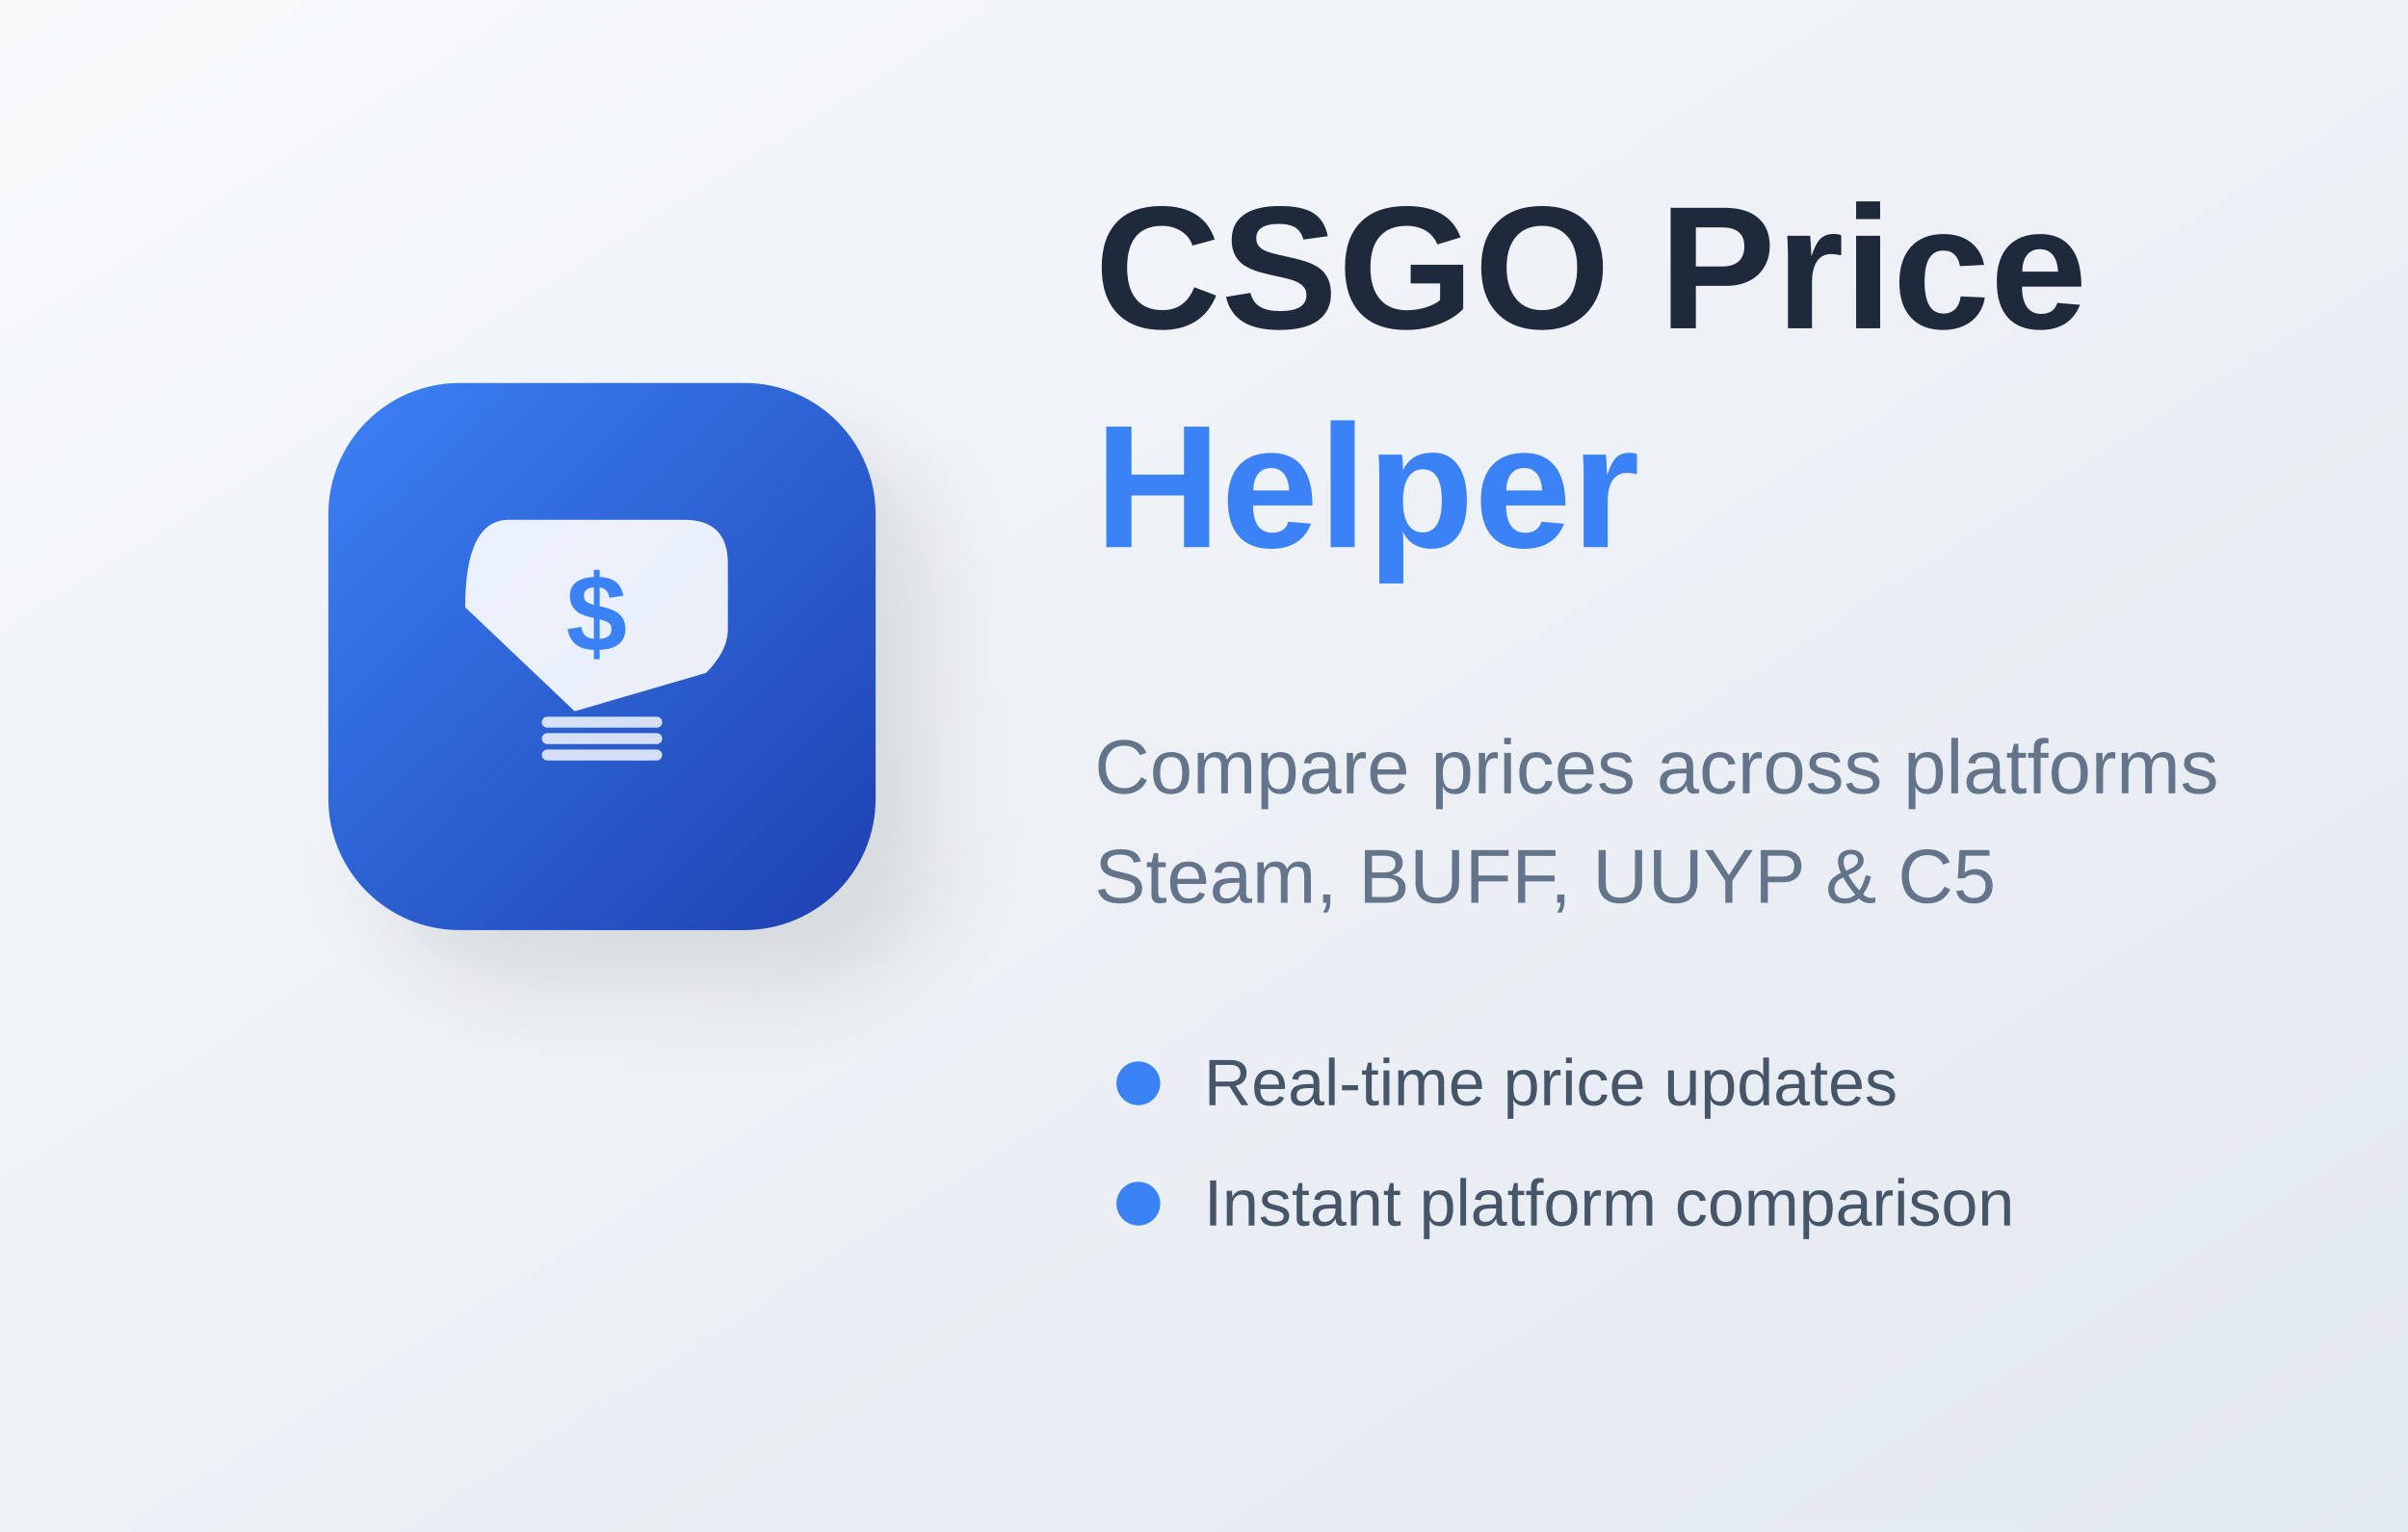
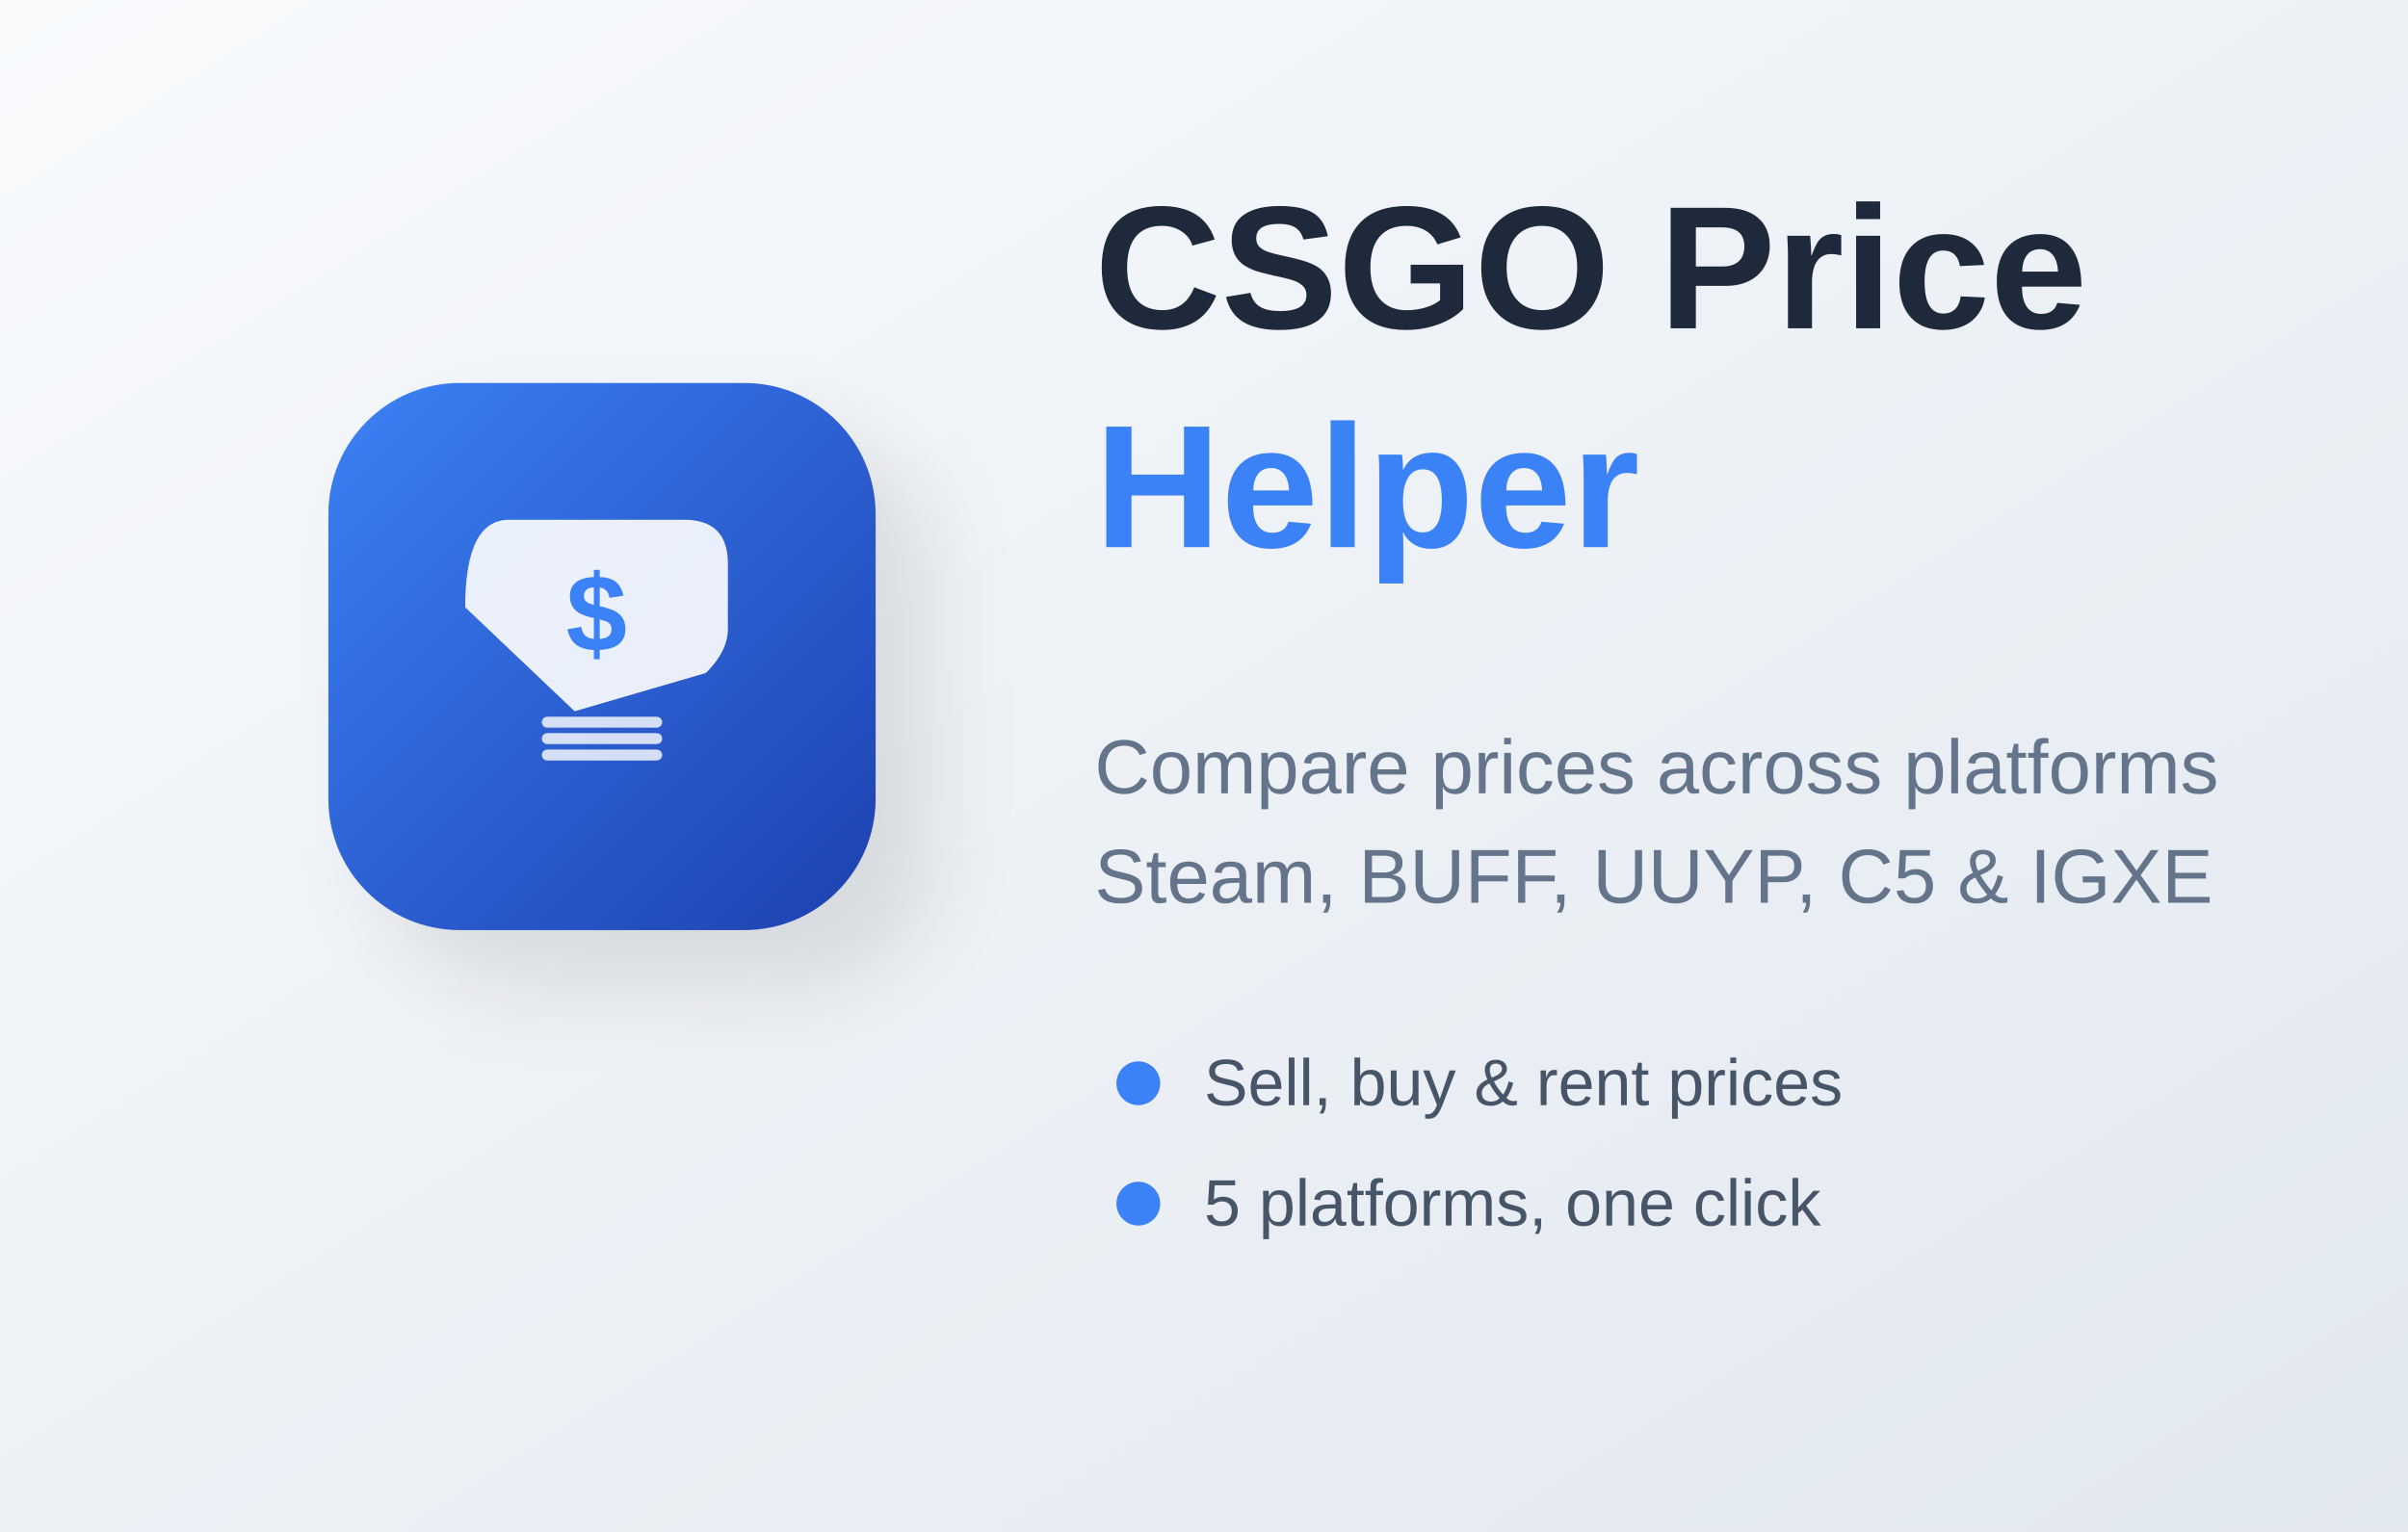
<svg xmlns="http://www.w3.org/2000/svg" viewBox="0 0 440 280">
  <defs>
    <linearGradient id="bgGrad" x1="0%" y1="0%" x2="100%" y2="100%">
      <stop offset="0%" style="stop-color:#F8FAFC;stop-opacity:1" />
      <stop offset="100%" style="stop-color:#E2E8F0;stop-opacity:1" />
    </linearGradient>
    <linearGradient id="blueGrad" x1="0%" y1="0%" x2="100%" y2="100%">
      <stop offset="0%" style="stop-color:#3B82F6;stop-opacity:1" />
      <stop offset="100%" style="stop-color:#1E40AF;stop-opacity:1" />
    </linearGradient>
  </defs>
  <rect width="440" height="280" fill="url(#bgGrad)" />
  <g transform="translate(60, 70)">
    <rect x="10" y="10" width="100" height="100" rx="24" fill="#000" opacity="0.1" filter="blur(8)" />
    <rect width="100" height="100" fill="url(#blueGrad)" rx="24" />
    <g transform="translate(25, 25)">
      <path d="M 8 0 L 40 0 Q 48 0 48 8 L 48 20 Q 48 24 44 28 L 20 35 L 0 16 Q 0 0 8 0" fill="white" opacity="0.9" />
      <text x="24" y="24" font-family="Arial, sans-serif" font-size="20" font-weight="bold" text-anchor="middle" fill="#3B82F6">$</text>
    </g>
    <g transform="translate(50, 65)" opacity="0.8">
      <line x1="-10" y1="-3" x2="10" y2="-3" stroke="white" stroke-width="2" stroke-linecap="round" />
      <line x1="-10" y1="0" x2="10" y2="0" stroke="white" stroke-width="2" stroke-linecap="round" />
      <line x1="-10" y1="3" x2="10" y2="3" stroke="white" stroke-width="2" stroke-linecap="round" />
    </g>
  </g>
  <g transform="translate(200, 60)">
    <text x="0" y="0" font-family="Arial, sans-serif" font-size="32" font-weight="bold" fill="#1E293B">CSGO Price</text>
    <text x="0" y="40" font-family="Arial, sans-serif" font-size="32" font-weight="bold" fill="#3B82F6">Helper</text>
    <text x="0" y="85" font-family="Arial, sans-serif" font-size="14" fill="#64748B">
            Compare prices across platforms
        </text>
    <text x="0" y="105" font-family="Arial, sans-serif" font-size="14" fill="#64748B">
-             Steam, BUFF, UUYP &amp; C5
+             Steam, BUFF, UUYP, C5 &amp; IGXE
        </text>
    <g transform="translate(0, 130)">
      <circle cx="8" cy="8" r="4" fill="#3B82F6" />
-       <text x="20" y="12" font-family="Arial, sans-serif" font-size="12" fill="#475569">Real-time
-                 price updates</text>
+       <text x="20" y="12" font-family="Arial, sans-serif" font-size="12" fill="#475569">Sell,
+                 buy &amp; rent prices</text>
      <circle cx="8" cy="30" r="4" fill="#3B82F6" />
-       <text x="20" y="34" font-family="Arial, sans-serif" font-size="12" fill="#475569">Instant
-                 platform comparison</text>
+       <text x="20" y="34" font-family="Arial, sans-serif" font-size="12" fill="#475569">5
+                 platforms, one click</text>
    </g>
  </g>
</svg>
